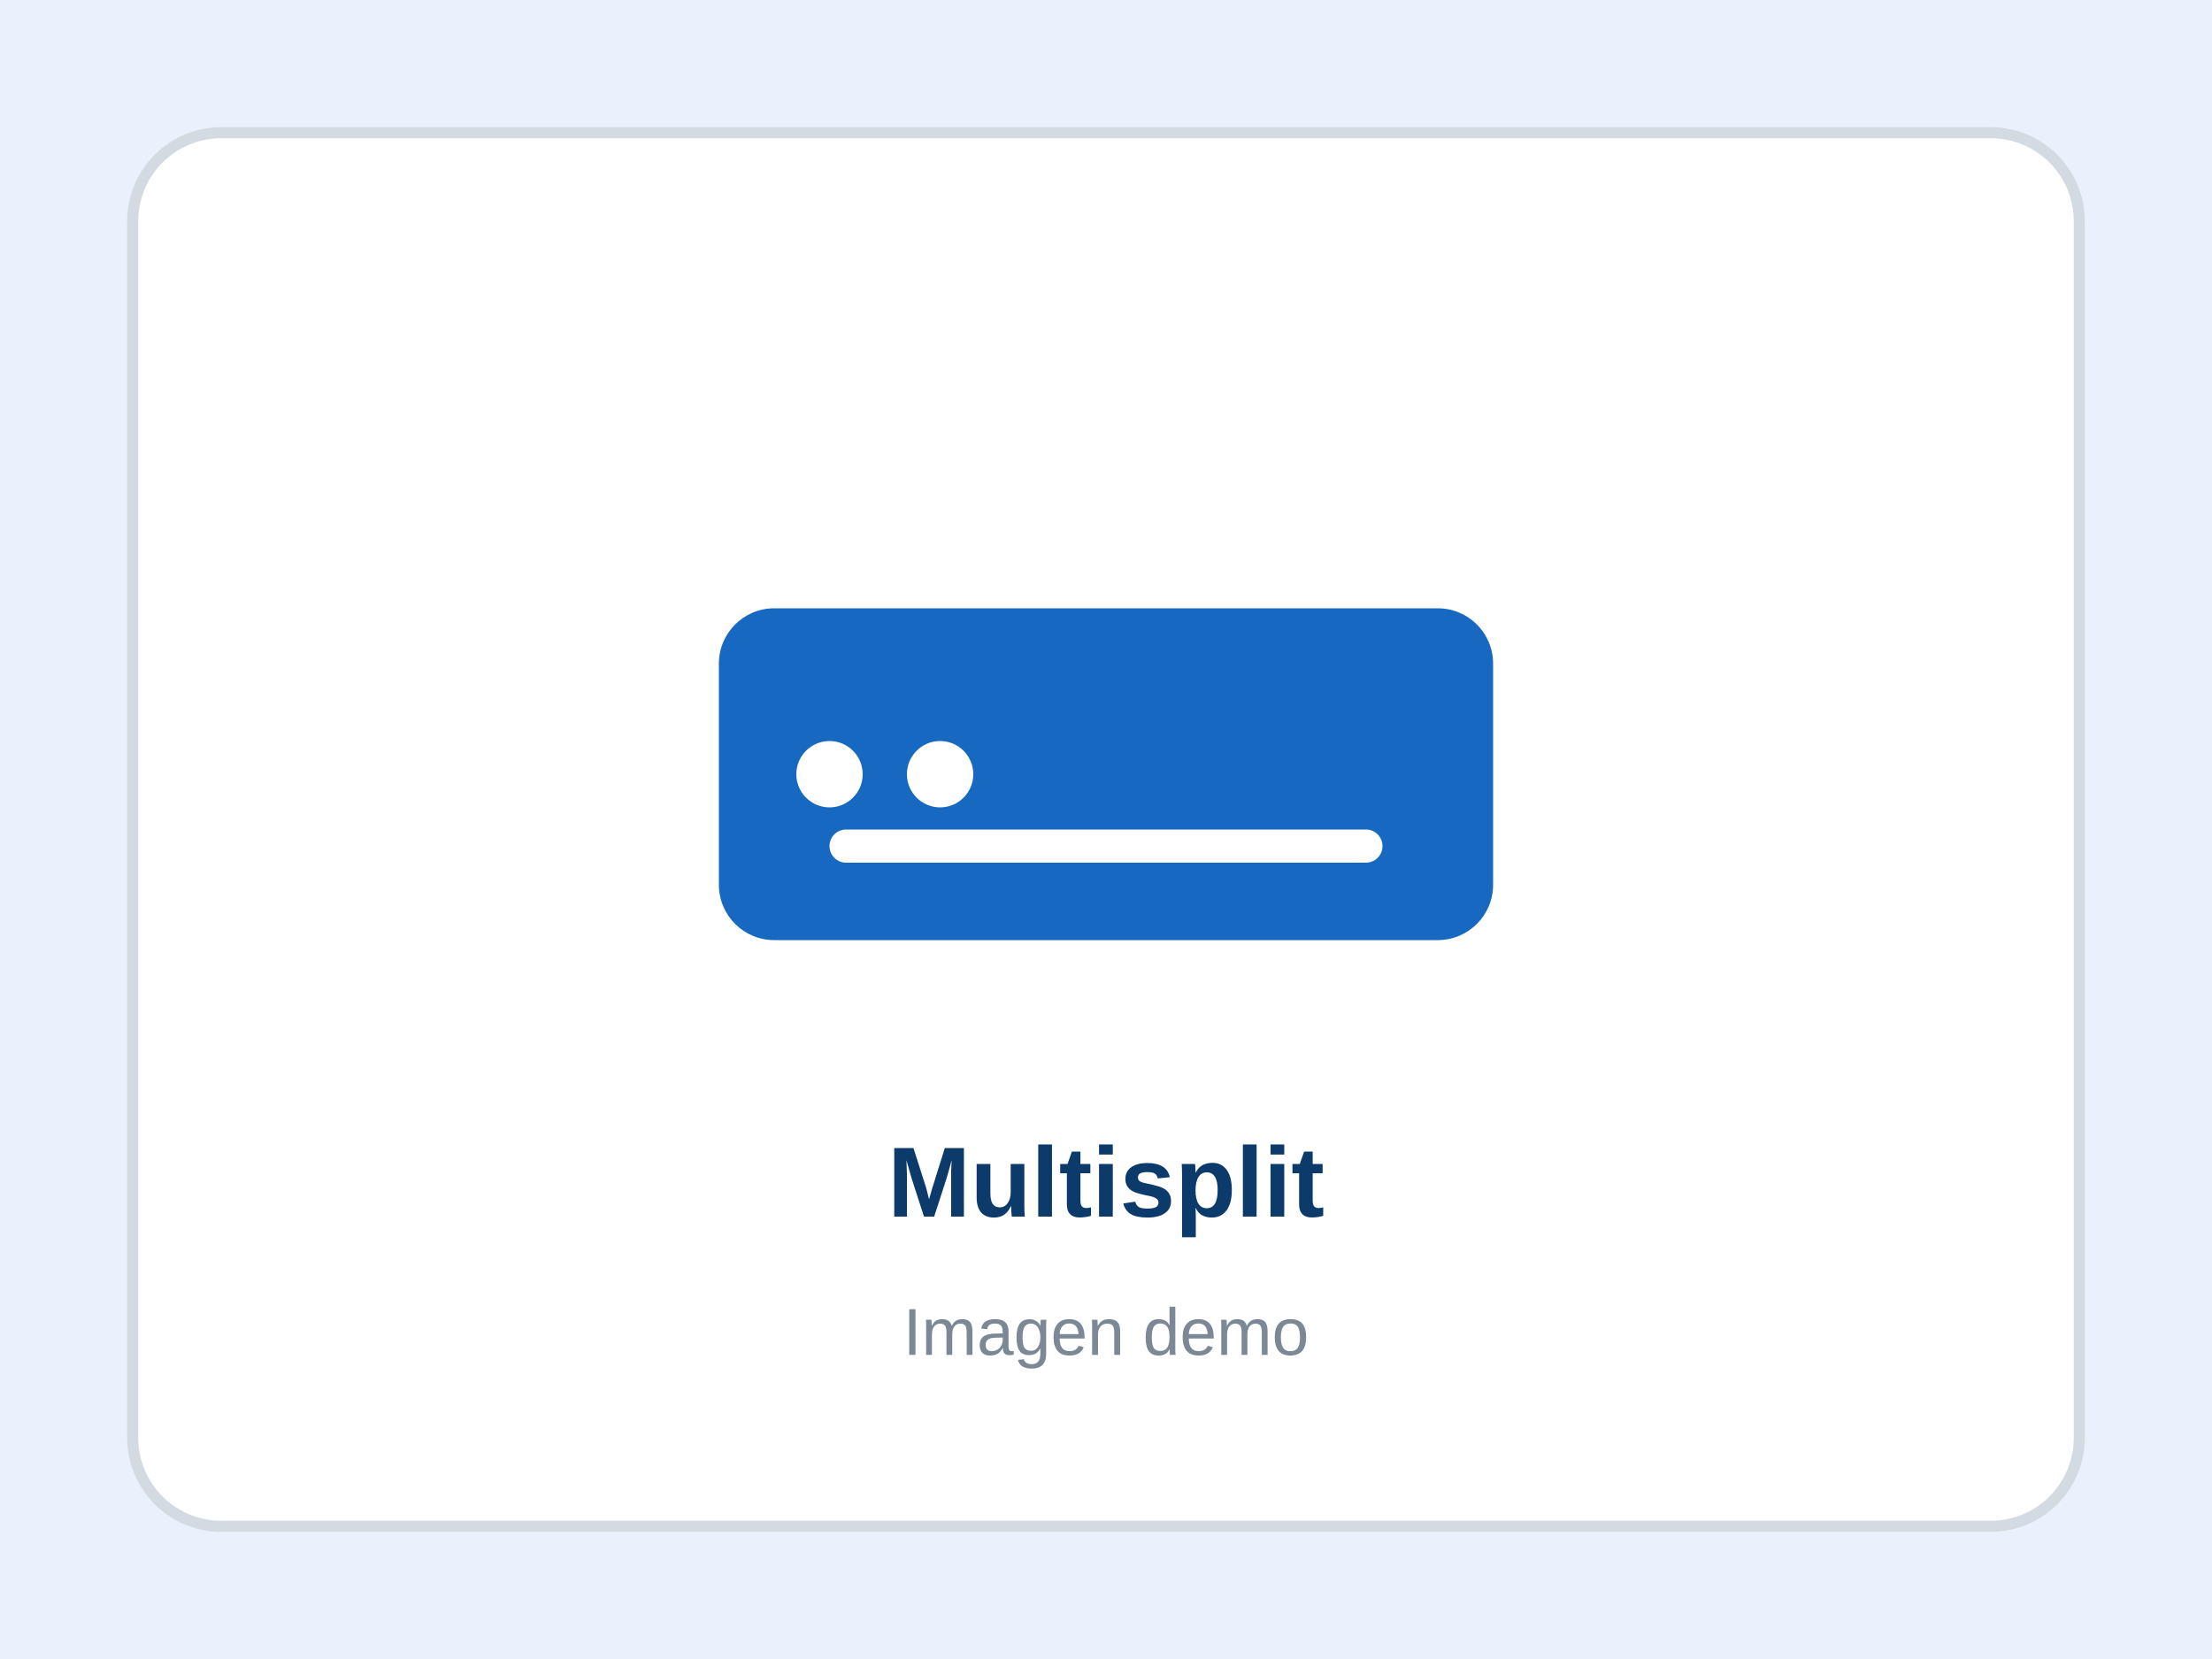
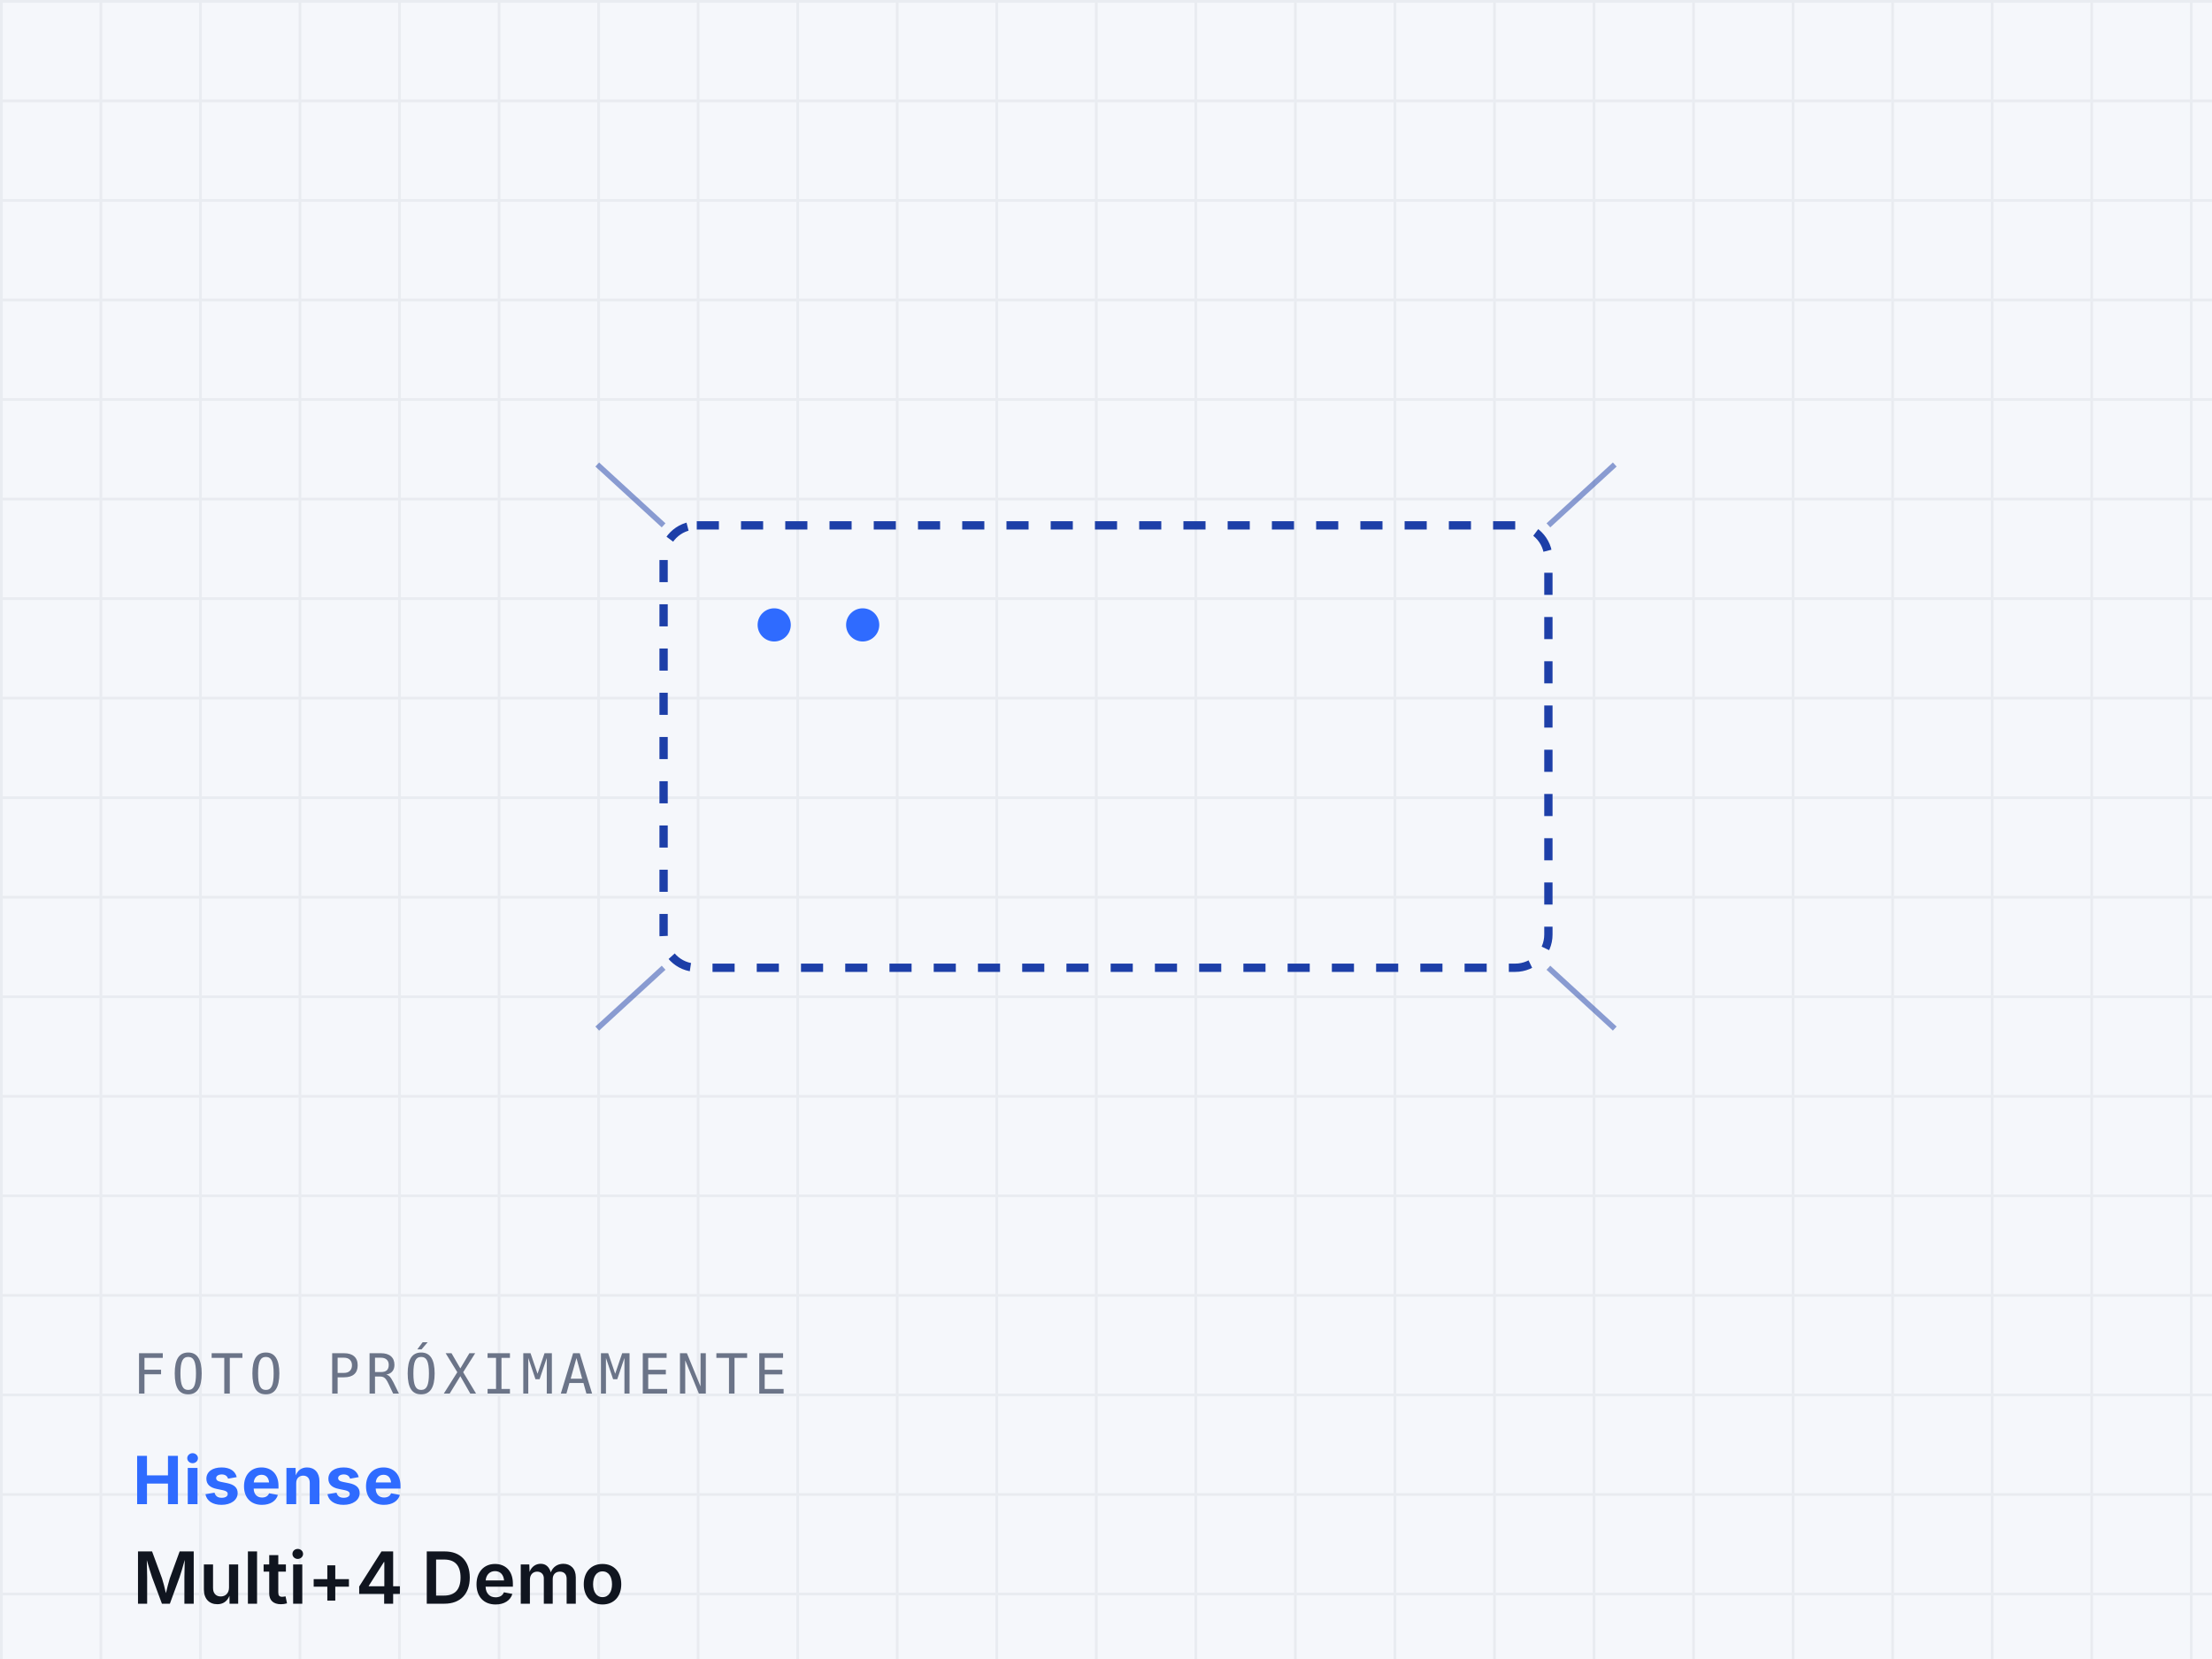
- <svg xmlns="http://www.w3.org/2000/svg" viewBox="0 0 400 300" width="400" height="300">
-   <rect width="400" height="300" fill="#e8f1fc" />
-   <rect x="24" y="24" width="352" height="252" rx="16" fill="#ffffff" stroke="#d3dae2" stroke-width="2" />
-   <rect x="130" y="110" width="140" height="60" rx="10" fill="#1668c1" />
-   <circle cx="150" cy="140" r="6" fill="#ffffff" />
-   <circle cx="170" cy="140" r="6" fill="#ffffff" />
-   <rect x="150" y="150" width="100" height="6" rx="3" fill="#ffffff" />
-   <text x="200" y="220" font-family="Arial, sans-serif" font-size="18" font-weight="700" fill="#0b3a6b" text-anchor="middle">Multisplit</text>
-   <text x="200" y="245" font-family="Arial, sans-serif" font-size="12" fill="#7c8896" text-anchor="middle">Imagen demo</text>
+ <svg xmlns="http://www.w3.org/2000/svg" viewBox="0 0 400 300" width="400" height="300" role="img" aria-label="Hisense Multi+4 Demo">
+   <defs>
+     <pattern id="pgrid" width="18" height="18" patternUnits="userSpaceOnUse">
+       <path d="M 18 0 L 0 0 0 18" fill="none" stroke="#0a1730" stroke-opacity="0.05" stroke-width="1" />
+     </pattern>
+   </defs>
+   <rect width="400" height="300" fill="#f5f7fb" />
+   <rect width="400" height="300" fill="url(#pgrid)" />
+   <rect x="120" y="95" width="160" height="80" rx="6" fill="none" stroke="#1d3fa8" stroke-width="1.5" stroke-dasharray="4 4" />
+   <circle cx="140" cy="113" r="3" fill="#2f6bff" />
+   <circle cx="156" cy="113" r="3" fill="#2f6bff" />
+   <line x1="120" y1="95" x2="108" y2="84" stroke="#1d3fa8" stroke-width="1" opacity="0.5" />
+   <line x1="280" y1="95" x2="292" y2="84" stroke="#1d3fa8" stroke-width="1" opacity="0.5" />
+   <line x1="120" y1="175" x2="108" y2="186" stroke="#1d3fa8" stroke-width="1" opacity="0.5" />
+   <line x1="280" y1="175" x2="292" y2="186" stroke="#1d3fa8" stroke-width="1" opacity="0.5" />
+   <text x="24" y="252" font-family="IBM Plex Mono, monospace" font-size="10" letter-spacing="1" fill="#6b7488">FOTO PRÓXIMAMENTE</text>
+   <text x="24" y="272" font-family="Inter, sans-serif" font-size="12" font-weight="700" fill="#2f6bff" letter-spacing="0.02em">Hisense</text>
+   <text x="24" y="290" font-family="Inter, sans-serif" font-size="13" font-weight="600" fill="#10151f">Multi+4 Demo</text>
</svg>
